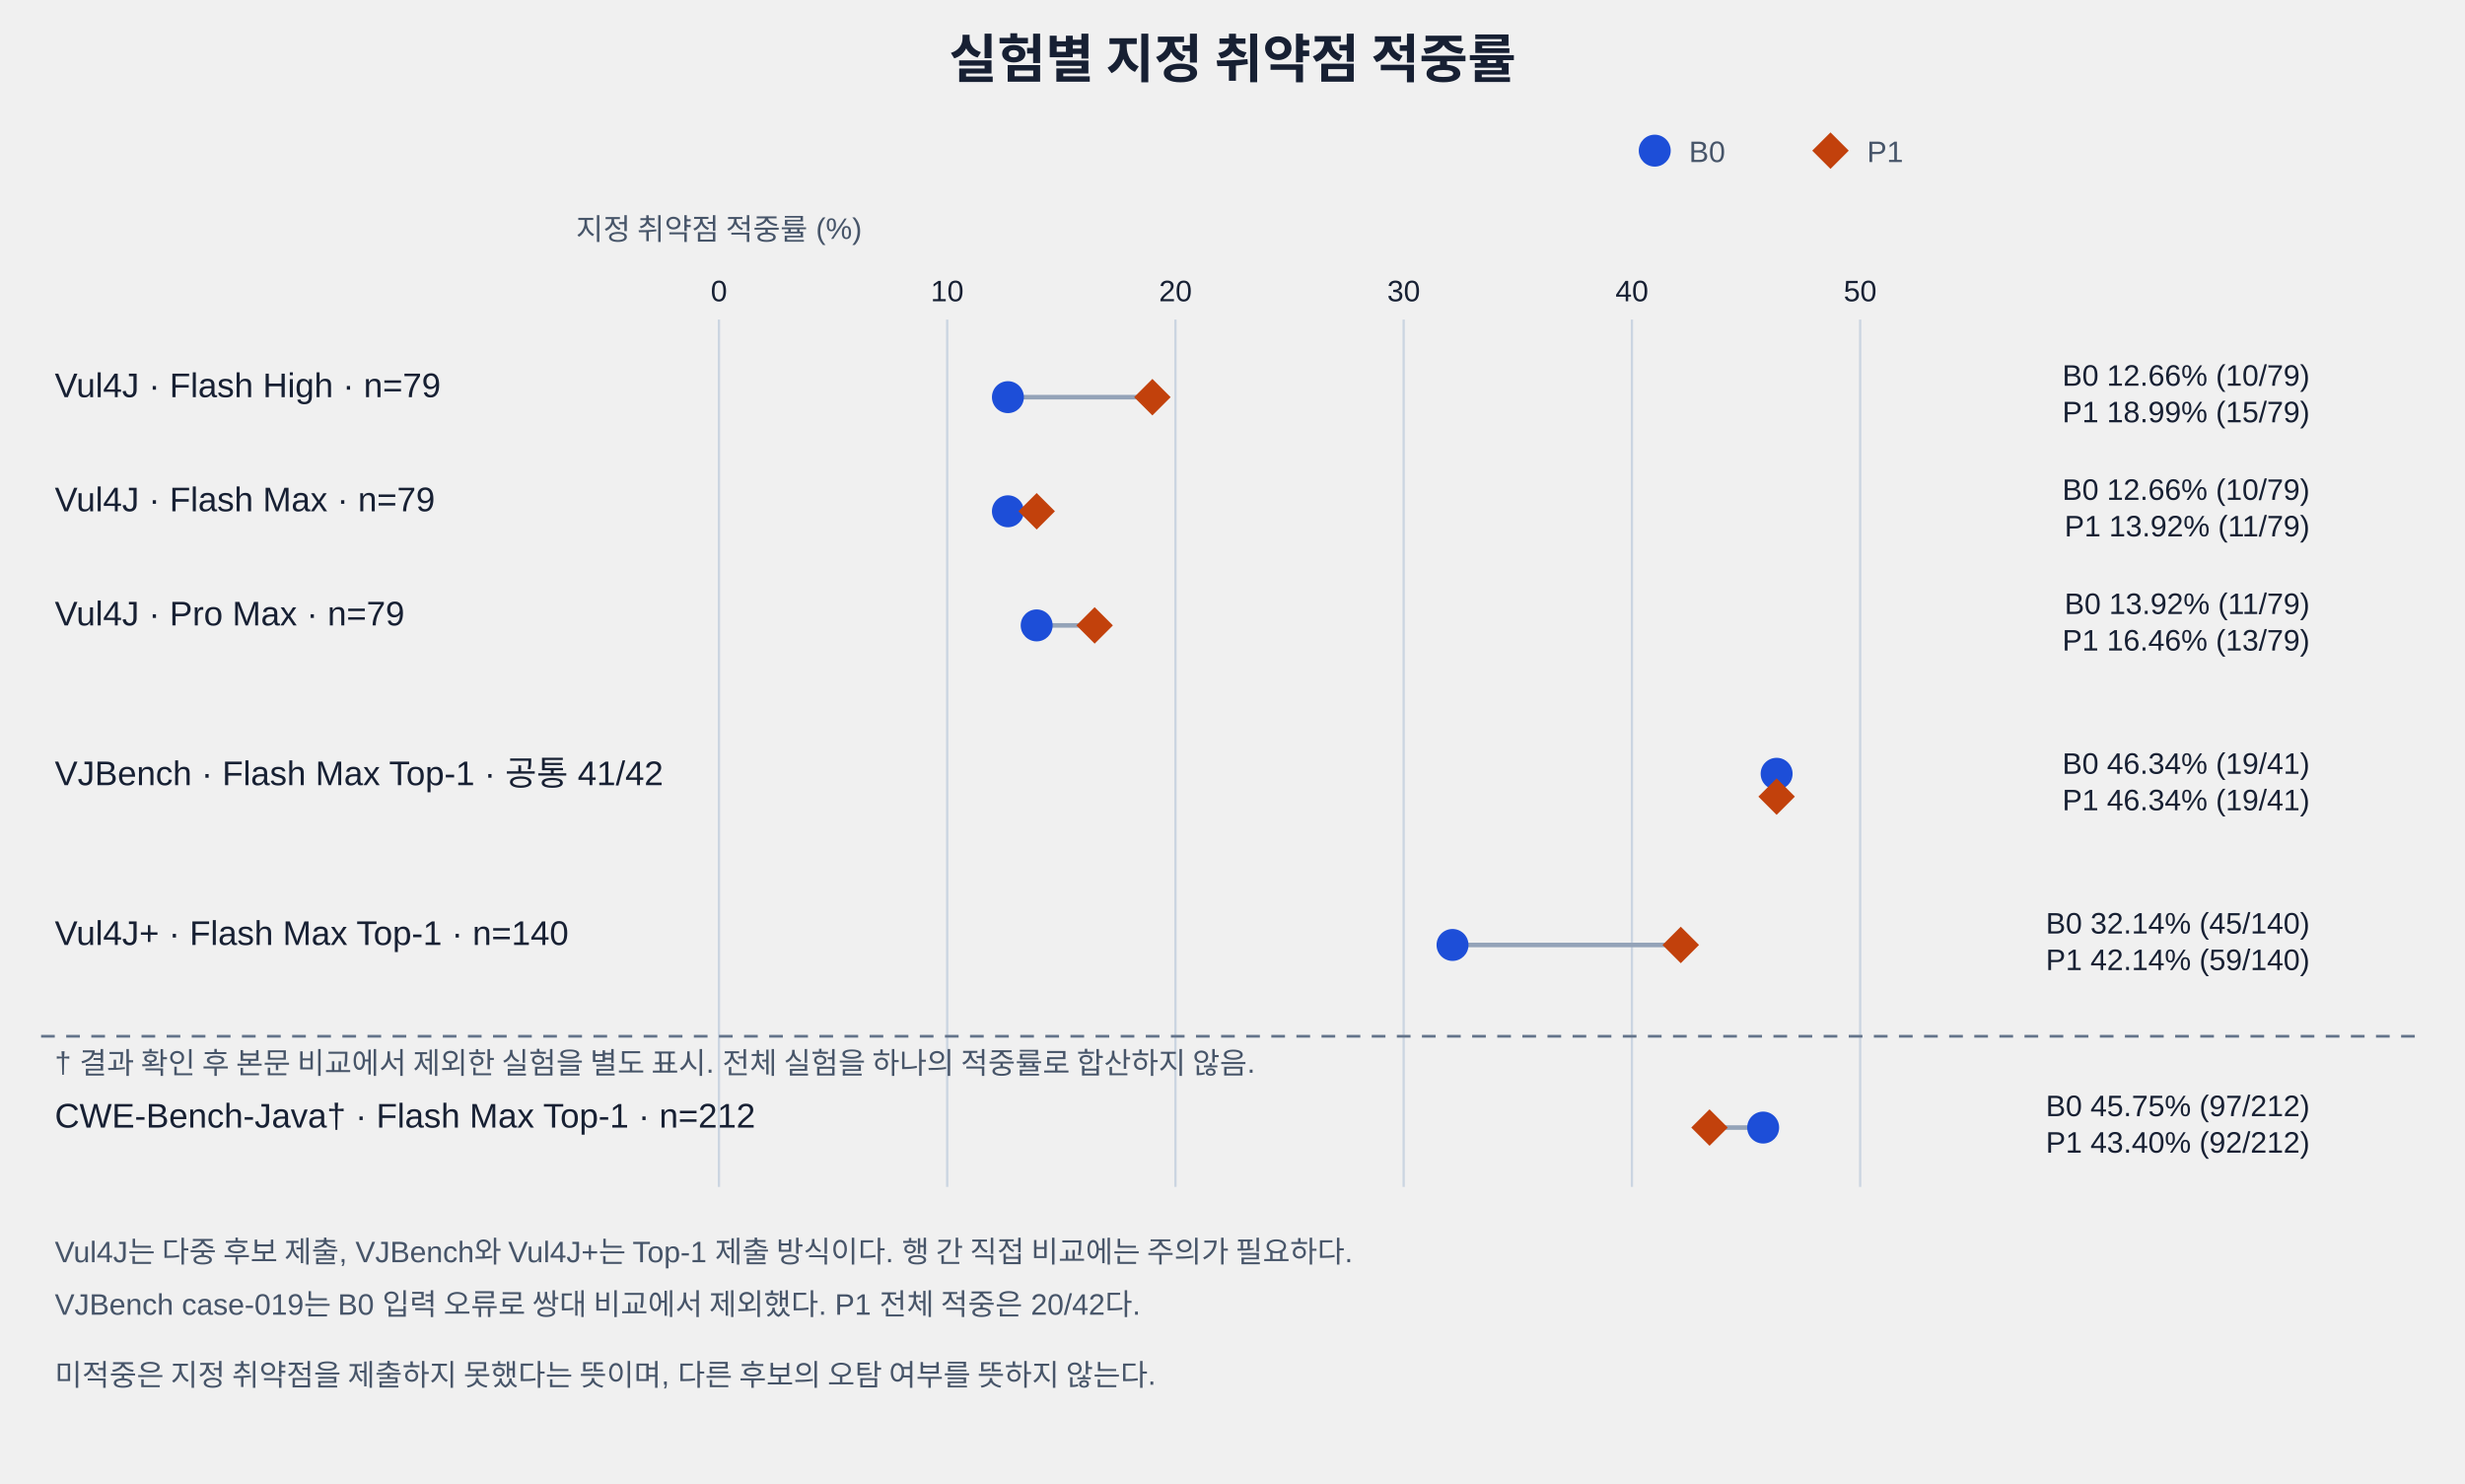
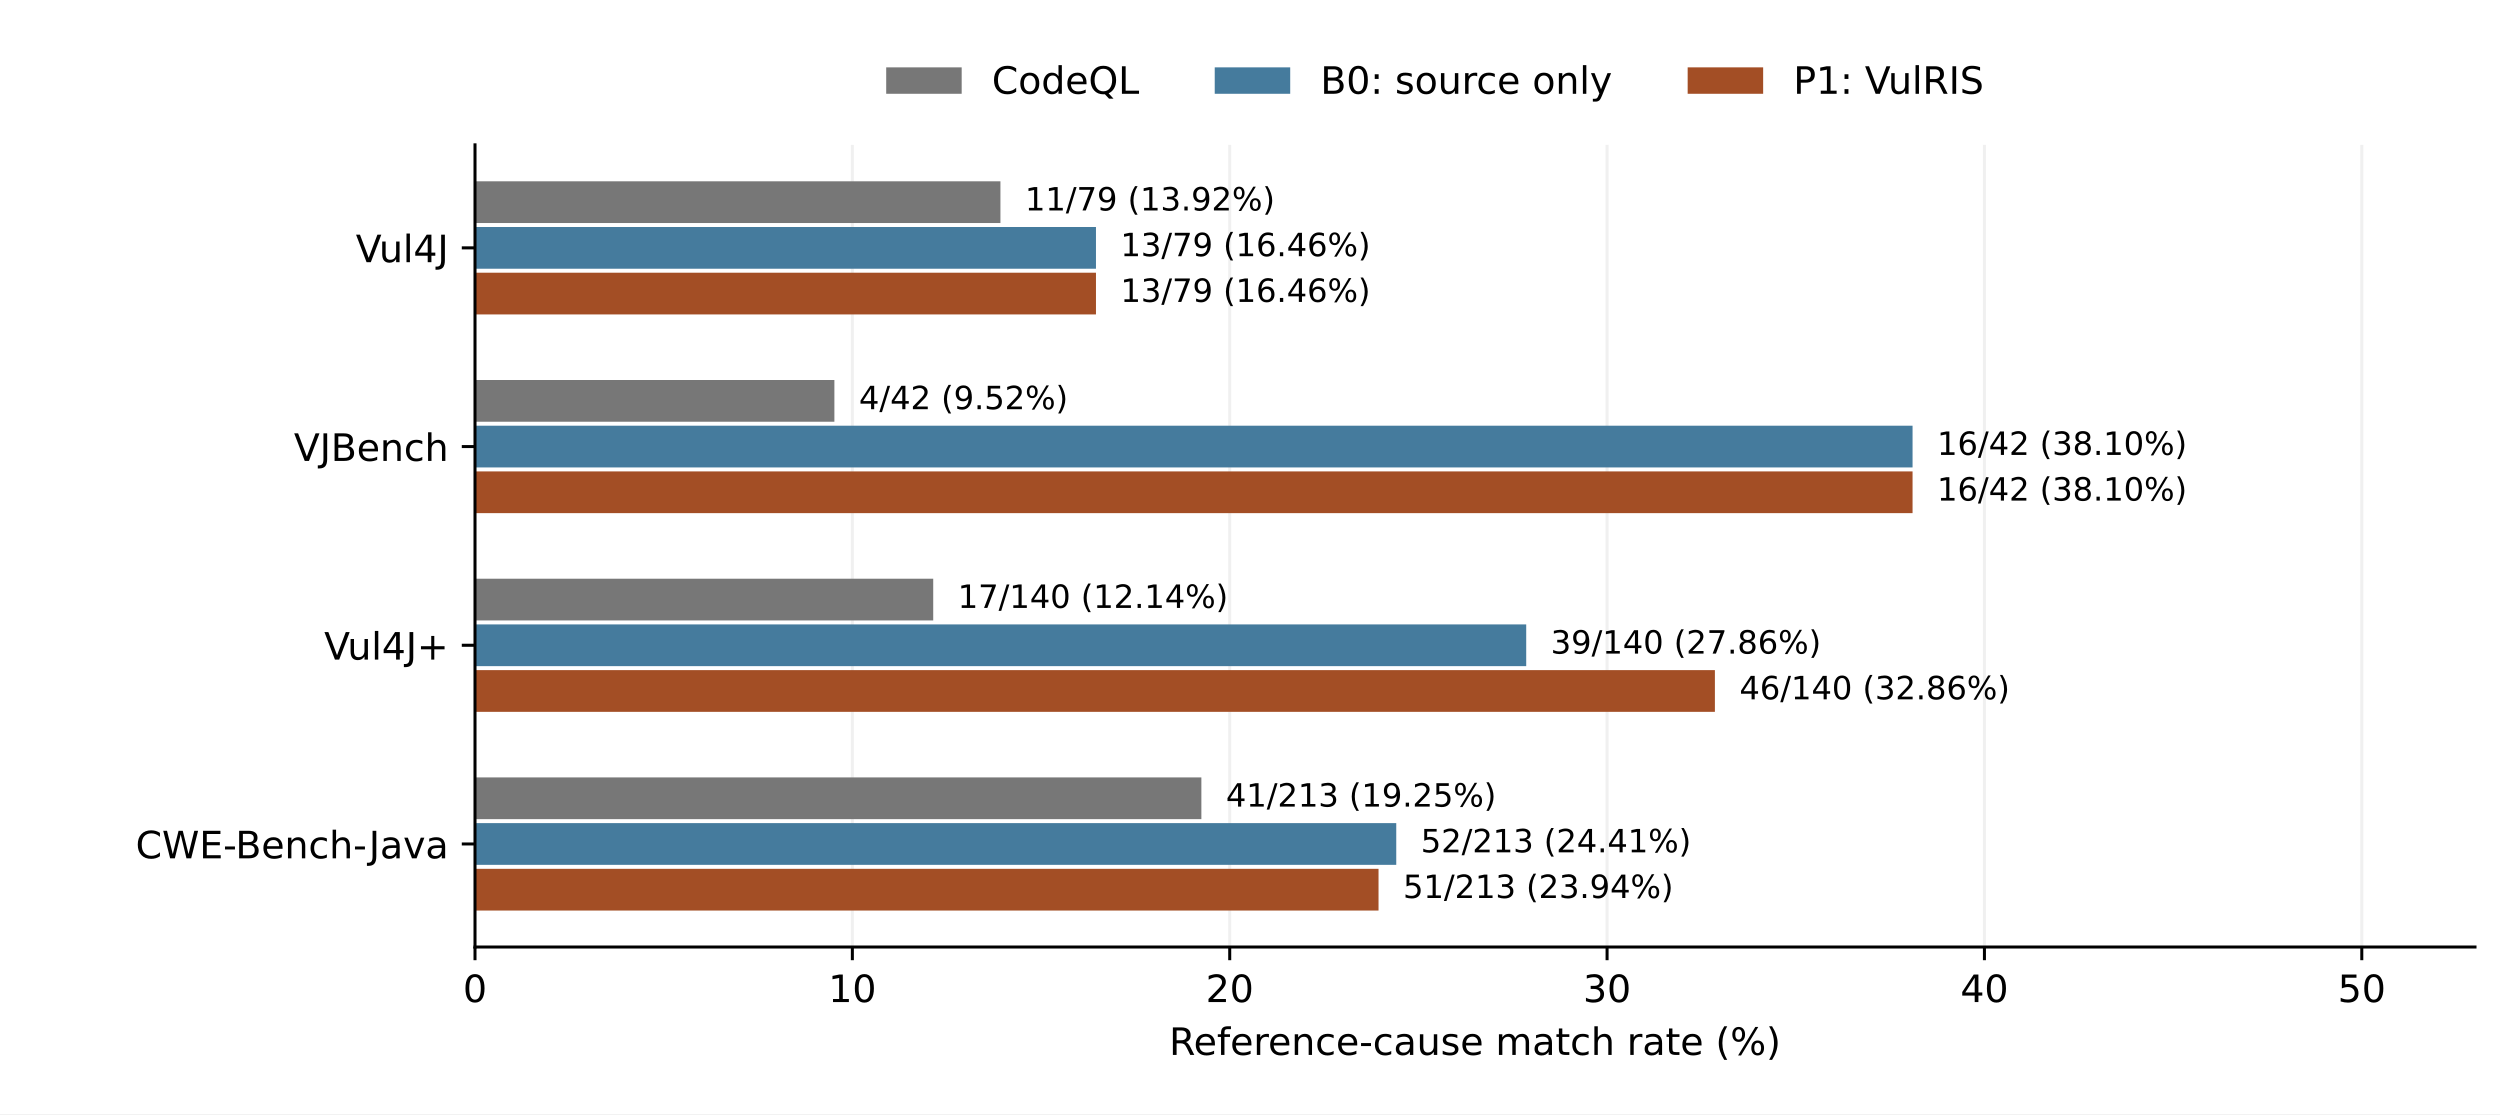
- <svg xmlns="http://www.w3.org/2000/svg" viewBox="0 0 1080 650" role="img" aria-labelledby="title desc">
-   <style>
-     text { font-family: "Malgun Gothic", "Noto Sans KR", Arial, sans-serif; fill: #172033; }
-     .title { font-size: 23px; font-weight: 600; }
-     .label { font-size: 15px; }
-     .axis { font-size: 13px; fill: #475569; }
-     .note { font-size: 13px; fill: #475569; }
-     .grid { stroke: #cbd5e1; stroke-width: 1; }
-     .connector { stroke: #94a3b8; stroke-width: 2; }
-   </style>
-   <text x="540" y="34" text-anchor="middle" class="title">실험별 지정 취약점 적중률</text>
-   <circle cx="725" cy="66" r="7" fill="#1d4ed8" />
-   <text x="740" y="71" class="axis">B0</text>
-   <path d="M802 58 L810 66 L802 74 L794 66 Z" fill="#c2410c" />
-   <text x="818" y="71" class="axis">P1</text>
-   <text x="315" y="105" text-anchor="middle" class="axis">지정 취약점 적중률 (%)</text>
-   <g class="axis" text-anchor="middle">
-     <text x="315" y="132">0</text>
-     <text x="415" y="132">10</text>
-     <text x="515" y="132">20</text>
-     <text x="615" y="132">30</text>
-     <text x="715" y="132">40</text>
-     <text x="815" y="132">50</text>
+ <svg xmlns="http://www.w3.org/2000/svg" xmlns:xlink="http://www.w3.org/1999/xlink" width="662.4pt" height="295.2pt" viewBox="0 0 662.4 295.2" version="1.1">
+   <defs>
+     <style type="text/css">*{stroke-linejoin: round; stroke-linecap: butt}</style>
+   </defs>
+   <g id="figure_1">
+     <g id="patch_1">
+       <path d="M 0 295.2 L 662.4 295.2 L 662.4 0 L 0 0 z " style="fill: #ffffff" />
+     </g>
+     <g id="axes_1">
+       <g id="patch_2">
+         <path d="M 125.856 250.92 L 655.776 250.92 L 655.776 38.376 L 125.856 38.376 z " style="fill: #ffffff" />
+       </g>
+       <g id="matplotlib.axis_1">
+         <g id="xtick_1">
+           <g id="line2d_1">
+             <path d="M 125.856 250.92 L 125.856 38.376 " clip-path="url(#pc780e41915)" style="fill: none; stroke: #b0b0b0; stroke-opacity: 0.18; stroke-width: 0.8; stroke-linecap: square" />
+           </g>
+           <g id="line2d_2">
+             <defs>
+               <path id="me38412321b" d="M 0 0 L 0 3.5 " style="stroke: #000000; stroke-width: 0.8" />
+             </defs>
+             <g>
+               <use xlink:href="#me38412321b" x="125.856" y="250.92" style="stroke: #000000; stroke-width: 0.8" />
+             </g>
+           </g>
+           <g id="text_1">
+             <text style="font-size: 10px; font-family: 'DejaVu Sans'; text-anchor: middle" x="125.856" y="265.518" transform="rotate(-0 125.856 265.5177)">0</text>
+           </g>
+         </g>
+         <g id="xtick_2">
+           <g id="line2d_3">
+             <path d="M 225.841 250.92 L 225.841 38.376 " clip-path="url(#pc780e41915)" style="fill: none; stroke: #b0b0b0; stroke-opacity: 0.18; stroke-width: 0.8; stroke-linecap: square" />
+           </g>
+           <g id="line2d_4">
+             <g>
+               <use xlink:href="#me38412321b" x="225.841" y="250.92" style="stroke: #000000; stroke-width: 0.8" />
+             </g>
+           </g>
+           <g id="text_2">
+             <text style="font-size: 10px; font-family: 'DejaVu Sans'; text-anchor: middle" x="225.841" y="265.518" transform="rotate(-0 225.8409 265.5177)">10</text>
+           </g>
+         </g>
+         <g id="xtick_3">
+           <g id="line2d_5">
+             <path d="M 325.826 250.92 L 325.826 38.376 " clip-path="url(#pc780e41915)" style="fill: none; stroke: #b0b0b0; stroke-opacity: 0.18; stroke-width: 0.8; stroke-linecap: square" />
+           </g>
+           <g id="line2d_6">
+             <g>
+               <use xlink:href="#me38412321b" x="325.826" y="250.92" style="stroke: #000000; stroke-width: 0.8" />
+             </g>
+           </g>
+           <g id="text_3">
+             <text style="font-size: 10px; font-family: 'DejaVu Sans'; text-anchor: middle" x="325.826" y="265.518" transform="rotate(-0 325.8258 265.5177)">20</text>
+           </g>
+         </g>
+         <g id="xtick_4">
+           <g id="line2d_7">
+             <path d="M 425.811 250.92 L 425.811 38.376 " clip-path="url(#pc780e41915)" style="fill: none; stroke: #b0b0b0; stroke-opacity: 0.18; stroke-width: 0.8; stroke-linecap: square" />
+           </g>
+           <g id="line2d_8">
+             <g>
+               <use xlink:href="#me38412321b" x="425.811" y="250.92" style="stroke: #000000; stroke-width: 0.8" />
+             </g>
+           </g>
+           <g id="text_4">
+             <text style="font-size: 10px; font-family: 'DejaVu Sans'; text-anchor: middle" x="425.811" y="265.518" transform="rotate(-0 425.8107 265.5177)">30</text>
+           </g>
+         </g>
+         <g id="xtick_5">
+           <g id="line2d_9">
+             <path d="M 525.796 250.92 L 525.796 38.376 " clip-path="url(#pc780e41915)" style="fill: none; stroke: #b0b0b0; stroke-opacity: 0.18; stroke-width: 0.8; stroke-linecap: square" />
+           </g>
+           <g id="line2d_10">
+             <g>
+               <use xlink:href="#me38412321b" x="525.796" y="250.92" style="stroke: #000000; stroke-width: 0.8" />
+             </g>
+           </g>
+           <g id="text_5">
+             <text style="font-size: 10px; font-family: 'DejaVu Sans'; text-anchor: middle" x="525.796" y="265.518" transform="rotate(-0 525.7956 265.5177)">40</text>
+           </g>
+         </g>
+         <g id="xtick_6">
+           <g id="line2d_11">
+             <path d="M 625.781 250.92 L 625.781 38.376 " clip-path="url(#pc780e41915)" style="fill: none; stroke: #b0b0b0; stroke-opacity: 0.18; stroke-width: 0.8; stroke-linecap: square" />
+           </g>
+           <g id="line2d_12">
+             <g>
+               <use xlink:href="#me38412321b" x="625.781" y="250.92" style="stroke: #000000; stroke-width: 0.8" />
+             </g>
+           </g>
+           <g id="text_6">
+             <text style="font-size: 10px; font-family: 'DejaVu Sans'; text-anchor: middle" x="625.781" y="265.518" transform="rotate(-0 625.7805 265.5177)">50</text>
+           </g>
+         </g>
+         <g id="text_7">
+           <text style="font-size: 10px; font-family: 'DejaVu Sans'; text-anchor: middle" x="390.816" y="279.518" transform="rotate(-0 390.816 279.5184)">Reference-cause match rate (%)</text>
+         </g>
+       </g>
+       <g id="matplotlib.axis_2">
+         <g id="ytick_1">
+           <g id="line2d_13">
+             <defs>
+               <path id="m0f9769b2d4" d="M 0 0 L -3.5 0 " style="stroke: #000000; stroke-width: 0.8" />
+             </defs>
+             <g>
+               <use xlink:href="#m0f9769b2d4" x="125.856" y="65.675" style="stroke: #000000; stroke-width: 0.8" />
+             </g>
+           </g>
+           <g id="text_8">
+             <text style="font-size: 10px; font-family: 'DejaVu Sans'; text-anchor: end" x="118.856" y="69.474" transform="rotate(-0 118.856 69.47372)">Vul4J</text>
+           </g>
+         </g>
+         <g id="ytick_2">
+           <g id="line2d_14">
+             <g>
+               <use xlink:href="#m0f9769b2d4" x="125.856" y="118.324" style="stroke: #000000; stroke-width: 0.8" />
+             </g>
+           </g>
+           <g id="text_9">
+             <text style="font-size: 10px; font-family: 'DejaVu Sans'; text-anchor: end" x="118.856" y="122.123" transform="rotate(-0 118.856 122.1227)">VJBench</text>
+           </g>
+         </g>
+         <g id="ytick_3">
+           <g id="line2d_15">
+             <g>
+               <use xlink:href="#m0f9769b2d4" x="125.856" y="170.972" style="stroke: #000000; stroke-width: 0.8" />
+             </g>
+           </g>
+           <g id="text_10">
+             <text style="font-size: 10px; font-family: 'DejaVu Sans'; text-anchor: end" x="118.856" y="174.772" transform="rotate(-0 118.856 174.7717)">Vul4J+</text>
+           </g>
+         </g>
+         <g id="ytick_4">
+           <g id="line2d_16">
+             <g>
+               <use xlink:href="#m0f9769b2d4" x="125.856" y="223.621" style="stroke: #000000; stroke-width: 0.8" />
+             </g>
+           </g>
+           <g id="text_11">
+             <text style="font-size: 10px; font-family: 'DejaVu Sans'; text-anchor: end" x="118.856" y="227.421" transform="rotate(-0 118.856 227.4207)">CWE-Bench-Java</text>
+           </g>
+         </g>
+       </g>
+       <g id="patch_3">
+         <path d="M 125.856 48.037 L 265.075 48.037 L 265.075 59.093 L 125.856 59.093 z " clip-path="url(#pc780e41915)" style="fill: #777777" />
+       </g>
+       <g id="patch_4">
+         <path d="M 125.856 100.686 L 221.08 100.686 L 221.08 111.742 L 125.856 111.742 z " clip-path="url(#pc780e41915)" style="fill: #777777" />
+       </g>
+       <g id="patch_5">
+         <path d="M 125.856 153.335 L 247.266 153.335 L 247.266 164.391 L 125.856 164.391 z " clip-path="url(#pc780e41915)" style="fill: #777777" />
+       </g>
+       <g id="patch_6">
+         <path d="M 125.856 205.984 L 318.315 205.984 L 318.315 217.04 L 125.856 217.04 z " clip-path="url(#pc780e41915)" style="fill: #777777" />
+       </g>
+       <g id="patch_7">
+         <path d="M 125.856 60.146 L 290.388 60.146 L 290.388 71.203 L 125.856 71.203 z " clip-path="url(#pc780e41915)" style="fill: #457b9d" />
+       </g>
+       <g id="patch_8">
+         <path d="M 125.856 112.795 L 506.751 112.795 L 506.751 123.852 L 125.856 123.852 z " clip-path="url(#pc780e41915)" style="fill: #457b9d" />
+       </g>
+       <g id="patch_9">
+         <path d="M 125.856 165.444 L 404.385 165.444 L 404.385 176.501 L 125.856 176.501 z " clip-path="url(#pc780e41915)" style="fill: #457b9d" />
+       </g>
+       <g id="patch_10">
+         <path d="M 125.856 218.093 L 369.951 218.093 L 369.951 229.15 L 125.856 229.15 z " clip-path="url(#pc780e41915)" style="fill: #457b9d" />
+       </g>
+       <g id="patch_11">
+         <path d="M 125.856 72.256 L 290.388 72.256 L 290.388 83.312 L 125.856 83.312 z " clip-path="url(#pc780e41915)" style="fill: #a34e25" />
+       </g>
+       <g id="patch_12">
+         <path d="M 125.856 124.905 L 506.751 124.905 L 506.751 135.961 L 125.856 135.961 z " clip-path="url(#pc780e41915)" style="fill: #a34e25" />
+       </g>
+       <g id="patch_13">
+         <path d="M 125.856 177.554 L 454.378 177.554 L 454.378 188.61 L 125.856 188.61 z " clip-path="url(#pc780e41915)" style="fill: #a34e25" />
+       </g>
+       <g id="patch_14">
+         <path d="M 125.856 230.203 L 365.256 230.203 L 365.256 241.259 L 125.856 241.259 z " clip-path="url(#pc780e41915)" style="fill: #a34e25" />
+       </g>
+       <g id="patch_15">
+         <path d="M 125.856 250.92 L 125.856 38.376 " style="fill: none; stroke: #000000; stroke-width: 0.8; stroke-linejoin: miter; stroke-linecap: square" />
+       </g>
+       <g id="patch_16">
+         <path d="M 125.856 250.92 L 655.776 250.92 " style="fill: none; stroke: #000000; stroke-width: 0.8; stroke-linejoin: miter; stroke-linecap: square" />
+       </g>
+       <g id="text_12">
+         <text style="font-size: 8.5px; font-family: 'DejaVu Sans'; text-anchor: start" x="271.575" y="55.773" transform="rotate(-0 271.5745 55.77324)">11/79 (13.92%)</text>
+       </g>
+       <g id="text_13">
+         <text style="font-size: 8.5px; font-family: 'DejaVu Sans'; text-anchor: start" x="227.579" y="108.422" transform="rotate(-0 227.5787 108.4222)">4/42 (9.52%)</text>
+       </g>
+       <g id="text_14">
+         <text style="font-size: 8.5px; font-family: 'DejaVu Sans'; text-anchor: start" x="253.765" y="161.071" transform="rotate(-0 253.7653 161.0712)">17/140 (12.14%)</text>
+       </g>
+       <g id="text_15">
+         <text style="font-size: 8.5px; font-family: 'DejaVu Sans'; text-anchor: start" x="324.814" y="213.72" transform="rotate(-0 324.8142 213.7202)">41/213 (19.25%)</text>
+       </g>
+       <g id="text_16">
+         <text style="font-size: 8.5px; font-family: 'DejaVu Sans'; text-anchor: start" x="296.887" y="67.883" transform="rotate(-0 296.8871 67.88251)">13/79 (16.46%)</text>
+       </g>
+       <g id="text_17">
+         <text style="font-size: 8.5px; font-family: 'DejaVu Sans'; text-anchor: start" x="513.25" y="120.532" transform="rotate(-0 513.2499 120.5315)">16/42 (38.10%)</text>
+       </g>
+       <g id="text_18">
+         <text style="font-size: 8.5px; font-family: 'DejaVu Sans'; text-anchor: start" x="410.884" y="173.181" transform="rotate(-0 410.8844 173.1805)">39/140 (27.86%)</text>
+       </g>
+       <g id="text_19">
+         <text style="font-size: 8.5px; font-family: 'DejaVu Sans'; text-anchor: start" x="376.45" y="225.83" transform="rotate(-0 376.4496 225.8295)">52/213 (24.41%)</text>
+       </g>
+       <g id="text_20">
+         <text style="font-size: 8.5px; font-family: 'DejaVu Sans'; text-anchor: start" x="296.887" y="79.992" transform="rotate(-0 296.8871 79.99178)">13/79 (16.46%)</text>
+       </g>
+       <g id="text_21">
+         <text style="font-size: 8.5px; font-family: 'DejaVu Sans'; text-anchor: start" x="513.25" y="132.641" transform="rotate(-0 513.2499 132.6408)">16/42 (38.10%)</text>
+       </g>
+       <g id="text_22">
+         <text style="font-size: 8.5px; font-family: 'DejaVu Sans'; text-anchor: start" x="460.877" y="185.29" transform="rotate(-0 460.8769 185.2898)">46/140 (32.86%)</text>
+       </g>
+       <g id="text_23">
+         <text style="font-size: 8.5px; font-family: 'DejaVu Sans'; text-anchor: start" x="371.755" y="237.939" transform="rotate(-0 371.7555 237.9388)">51/213 (23.94%)</text>
+       </g>
+       <g id="legend_1">
+         <g id="patch_17">
+           <path d="M 234.807 24.848 L 254.807 24.848 L 254.807 17.848 L 234.807 17.848 z " style="fill: #777777" />
+         </g>
+         <g id="text_24">
+           <text style="font-size: 10px; font-family: 'DejaVu Sans'; text-anchor: start" x="262.807" y="24.848" transform="rotate(-0 262.8074 24.84822)">CodeQL</text>
+         </g>
+         <g id="patch_18">
+           <path d="M 321.854 24.848 L 341.854 24.848 L 341.854 17.848 L 321.854 17.848 z " style="fill: #457b9d" />
+         </g>
+         <g id="text_25">
+           <text style="font-size: 10px; font-family: 'DejaVu Sans'; text-anchor: start" x="349.854" y="24.848" transform="rotate(-0 349.8543 24.84822)">B0: source only</text>
+         </g>
+         <g id="patch_19">
+           <path d="M 447.164 24.848 L 467.164 24.848 L 467.164 17.848 L 447.164 17.848 z " style="fill: #a34e25" />
+         </g>
+         <g id="text_26">
+           <text style="font-size: 10px; font-family: 'DejaVu Sans'; text-anchor: start" x="475.164" y="24.848" transform="rotate(-0 475.1637 24.84822)">P1: VulRIS</text>
+         </g>
+       </g>
+     </g>
  </g>
-   <g class="grid">
-     <path d="M315 140 V520" />
-     <path d="M415 140 V520" />
-     <path d="M515 140 V520" />
-     <path d="M615 140 V520" />
-     <path d="M715 140 V520" />
-     <path d="M815 140 V520" />
-   </g>
-   <g class="label">
-     <text x="24" y="174">Vul4J · Flash High · n=79</text>
-     <text x="24" y="224">Vul4J · Flash Max · n=79</text>
-     <text x="24" y="274">Vul4J · Pro Max · n=79</text>
-     <text x="24" y="344">VJBench · Flash Max Top-1 · 공통 41/42</text>
-     <text x="24" y="414">Vul4J+ · Flash Max Top-1 · n=140</text>
-     <text x="24" y="494">CWE-Bench-Java† · Flash Max Top-1 · n=212</text>
-   </g>
-   <g class="axis" text-anchor="end">
-     <text x="1012" y="169" fill="#1d4ed8">B0 12.66% (10/79)</text>
-     <text x="1012" y="185" fill="#c2410c">P1 18.99% (15/79)</text>
-     <text x="1012" y="219" fill="#1d4ed8">B0 12.66% (10/79)</text>
-     <text x="1012" y="235" fill="#c2410c">P1 13.92% (11/79)</text>
-     <text x="1012" y="269" fill="#1d4ed8">B0 13.92% (11/79)</text>
-     <text x="1012" y="285" fill="#c2410c">P1 16.46% (13/79)</text>
-     <text x="1012" y="339" fill="#1d4ed8">B0 46.34% (19/41)</text>
-     <text x="1012" y="355" fill="#c2410c">P1 46.34% (19/41)</text>
-     <text x="1012" y="409" fill="#1d4ed8">B0 32.14% (45/140)</text>
-     <text x="1012" y="425" fill="#c2410c">P1 42.14% (59/140)</text>
-     <text x="1012" y="489" fill="#1d4ed8">B0 45.75% (97/212)</text>
-     <text x="1012" y="505" fill="#c2410c">P1 43.40% (92/212)</text>
-   </g>
-   <g class="connector">
-     <path d="M441.6 174 H504.9" />
-     <path d="M441.6 224 H454.2" />
-     <path d="M454.2 274 H479.6" />
-     <path d="M778.4 339 L778.4 349" />
-     <path d="M636.4 414 H736.4" />
-     <path d="M772.5 494 H749" />
-   </g>
-   <g>
-     <circle cx="441.6" cy="174" r="7" fill="#1d4ed8" />
-     <path d="M504.9 166 L512.9 174 L504.9 182 L496.9 174 Z" fill="#c2410c" />
-     <circle cx="441.6" cy="224" r="7" fill="#1d4ed8" />
-     <path d="M454.2 216 L462.2 224 L454.2 232 L446.2 224 Z" fill="#c2410c" />
-     <circle cx="454.2" cy="274" r="7" fill="#1d4ed8" />
-     <path d="M479.6 266 L487.6 274 L479.6 282 L471.6 274 Z" fill="#c2410c" />
-     <circle cx="778.4" cy="339" r="7" fill="#1d4ed8" />
-     <path d="M778.4 341 L786.4 349 L778.4 357 L770.4 349 Z" fill="#c2410c" />
-     <circle cx="636.4" cy="414" r="7" fill="#1d4ed8" />
-     <path d="M736.4 406 L744.4 414 L736.4 422 L728.4 414 Z" fill="#c2410c" />
-     <circle cx="772.5" cy="494" r="7" fill="#1d4ed8" />
-     <path d="M749 486 L757 494 L749 502 L741 494 Z" fill="#c2410c" />
-   </g>
-   <path d="M18 454 H1060" stroke="#64748b" stroke-width="1.2" stroke-dasharray="6 5" />
-   <text x="24" y="470" class="note">† 결과 확인 후 본문 비교에서 제외한 실험을 별도 표시. 전체 실험을 하나의 적중률로 합산하지 않음.</text>
-   <text x="24" y="553" class="note">Vul4J는 다중 후보 제출, VJBench와 Vul4J+는 Top-1 제출 방식이다. 행 간 직접 비교에는 주의가 필요하다.</text>
-   <text x="24" y="576" class="note">VJBench case-019는 B0 입력 오류로 쌍대 비교에서 제외했다. P1 전체 적중은 20/42다.</text>
-   <text x="24" y="607" class="note">미적중은 지정 취약점을 제출하지 못했다는 뜻이며, 다른 후보의 오탐 여부를 뜻하지 않는다.</text>
+   <defs>
+     <clipPath id="pc780e41915">
+       <rect x="125.856" y="38.376" width="529.92" height="212.544" />
+     </clipPath>
+   </defs>
</svg>
